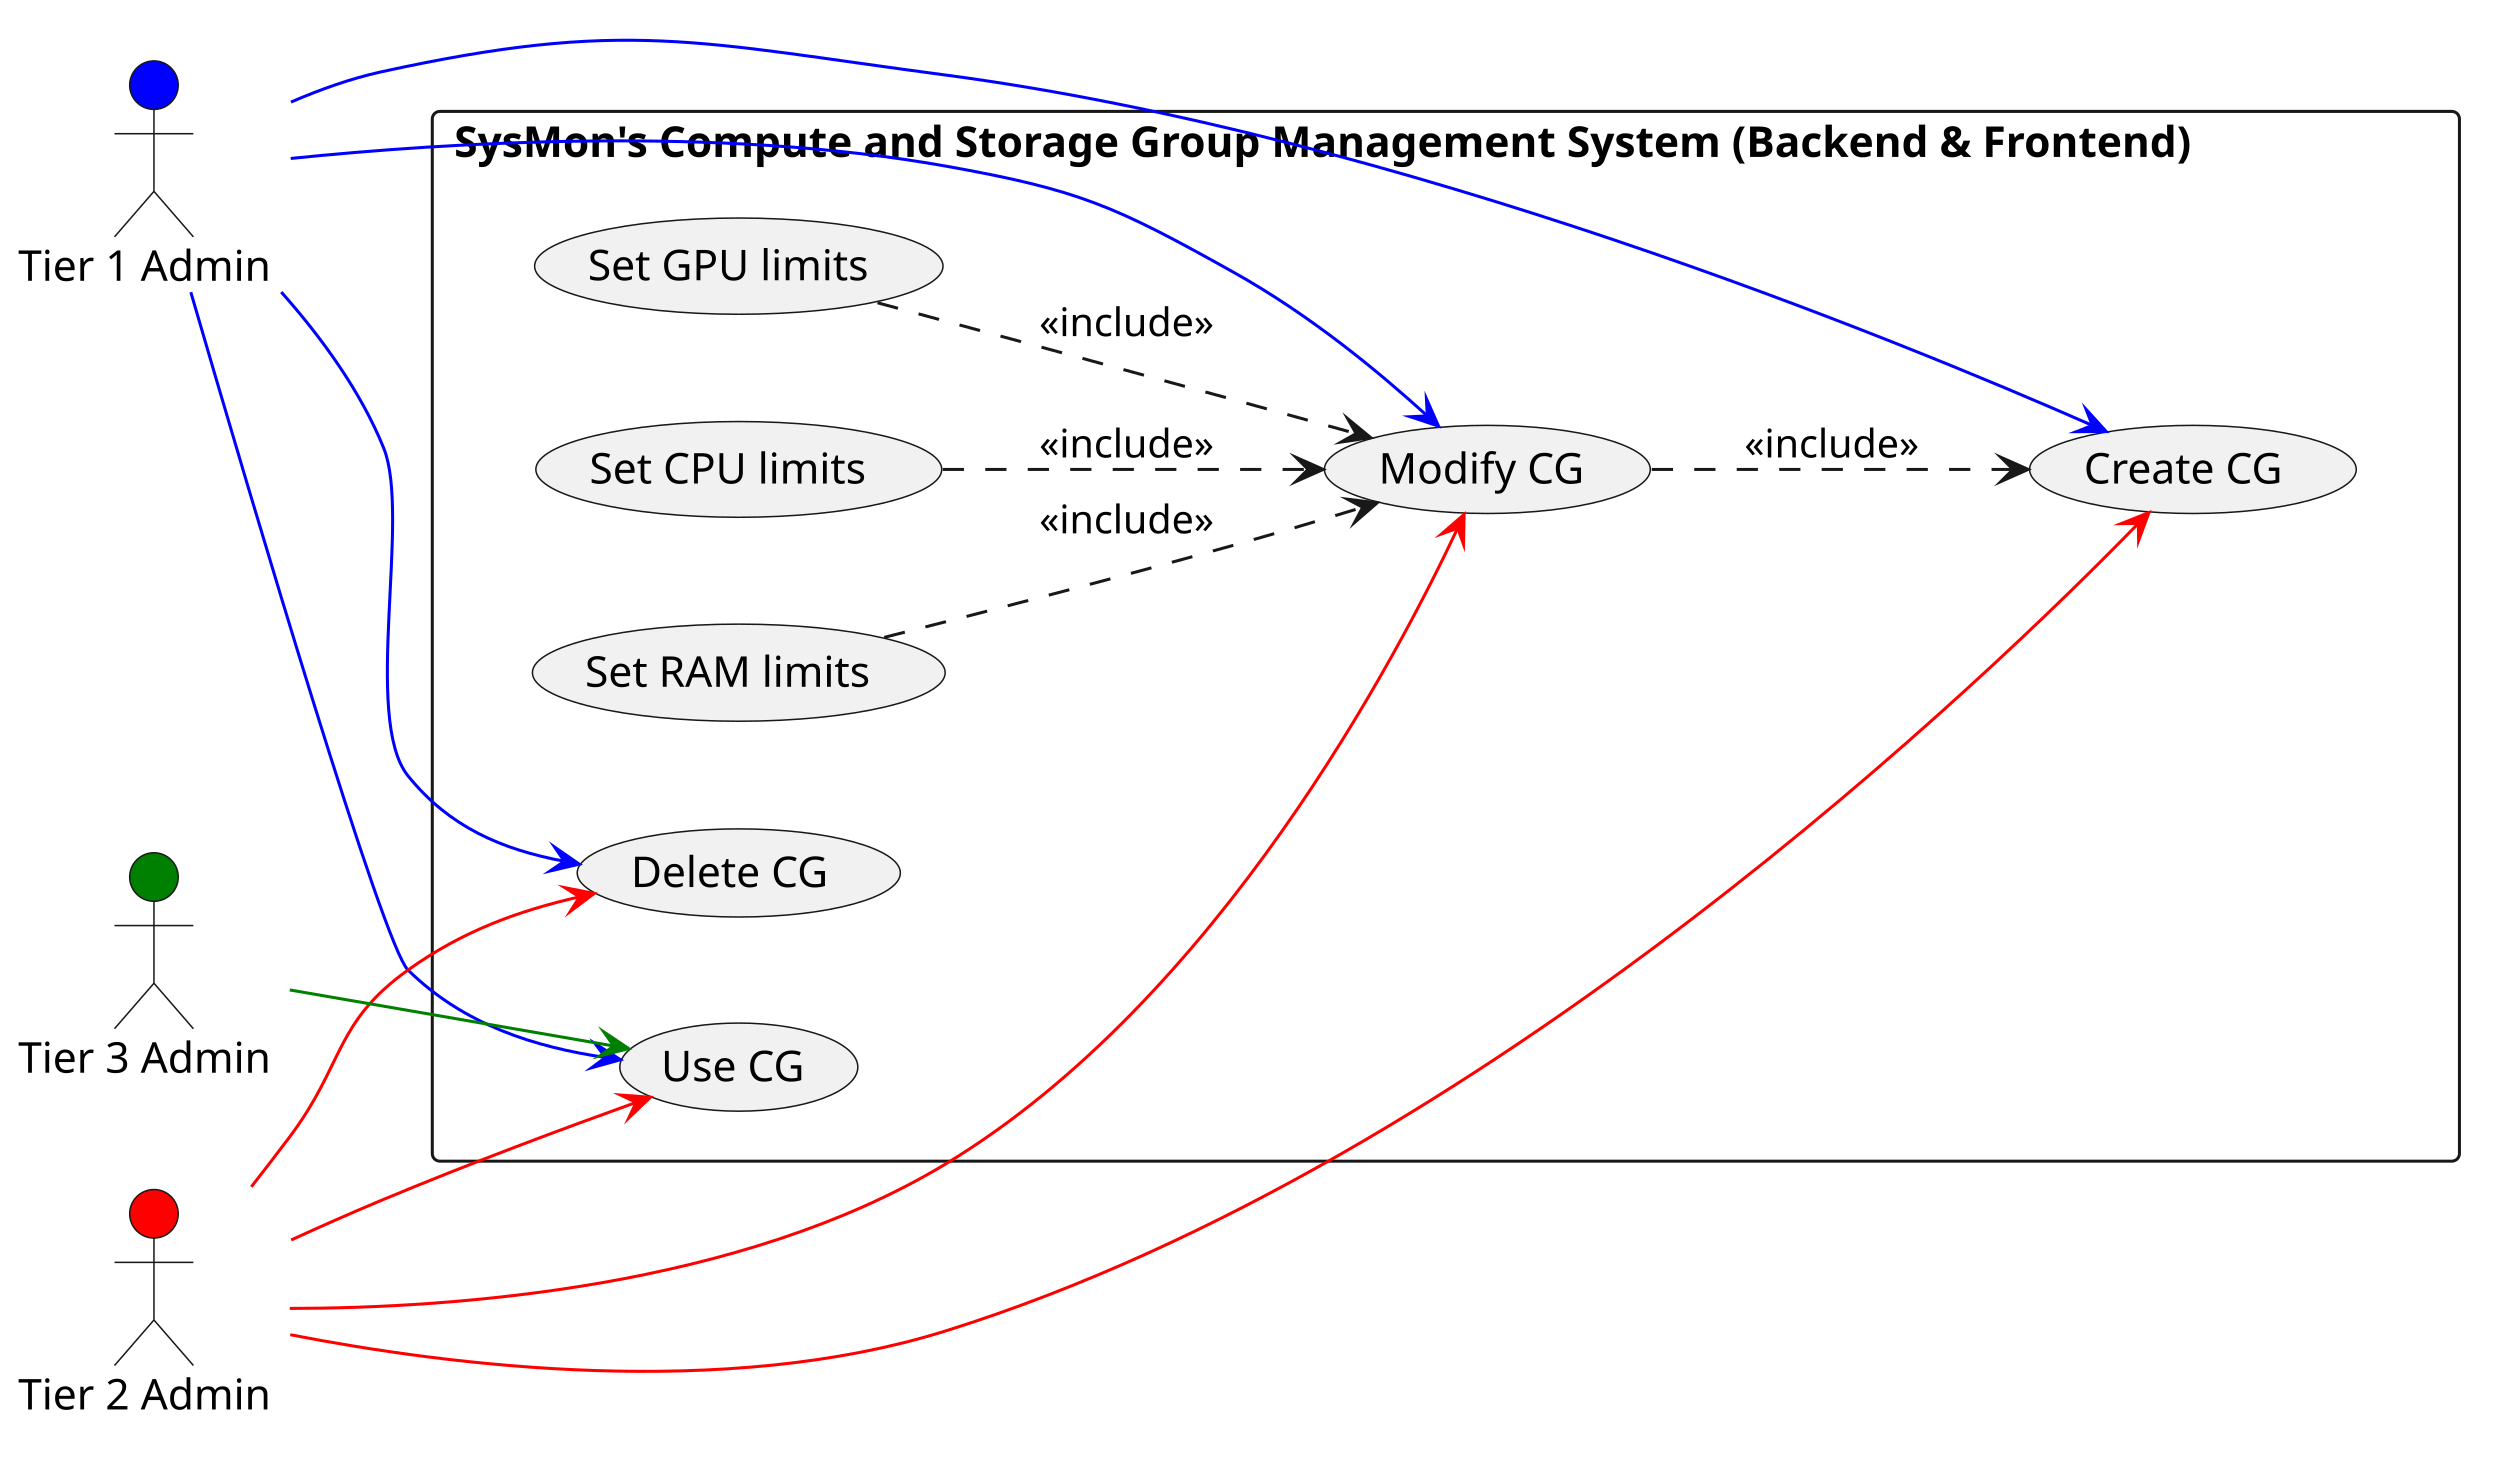
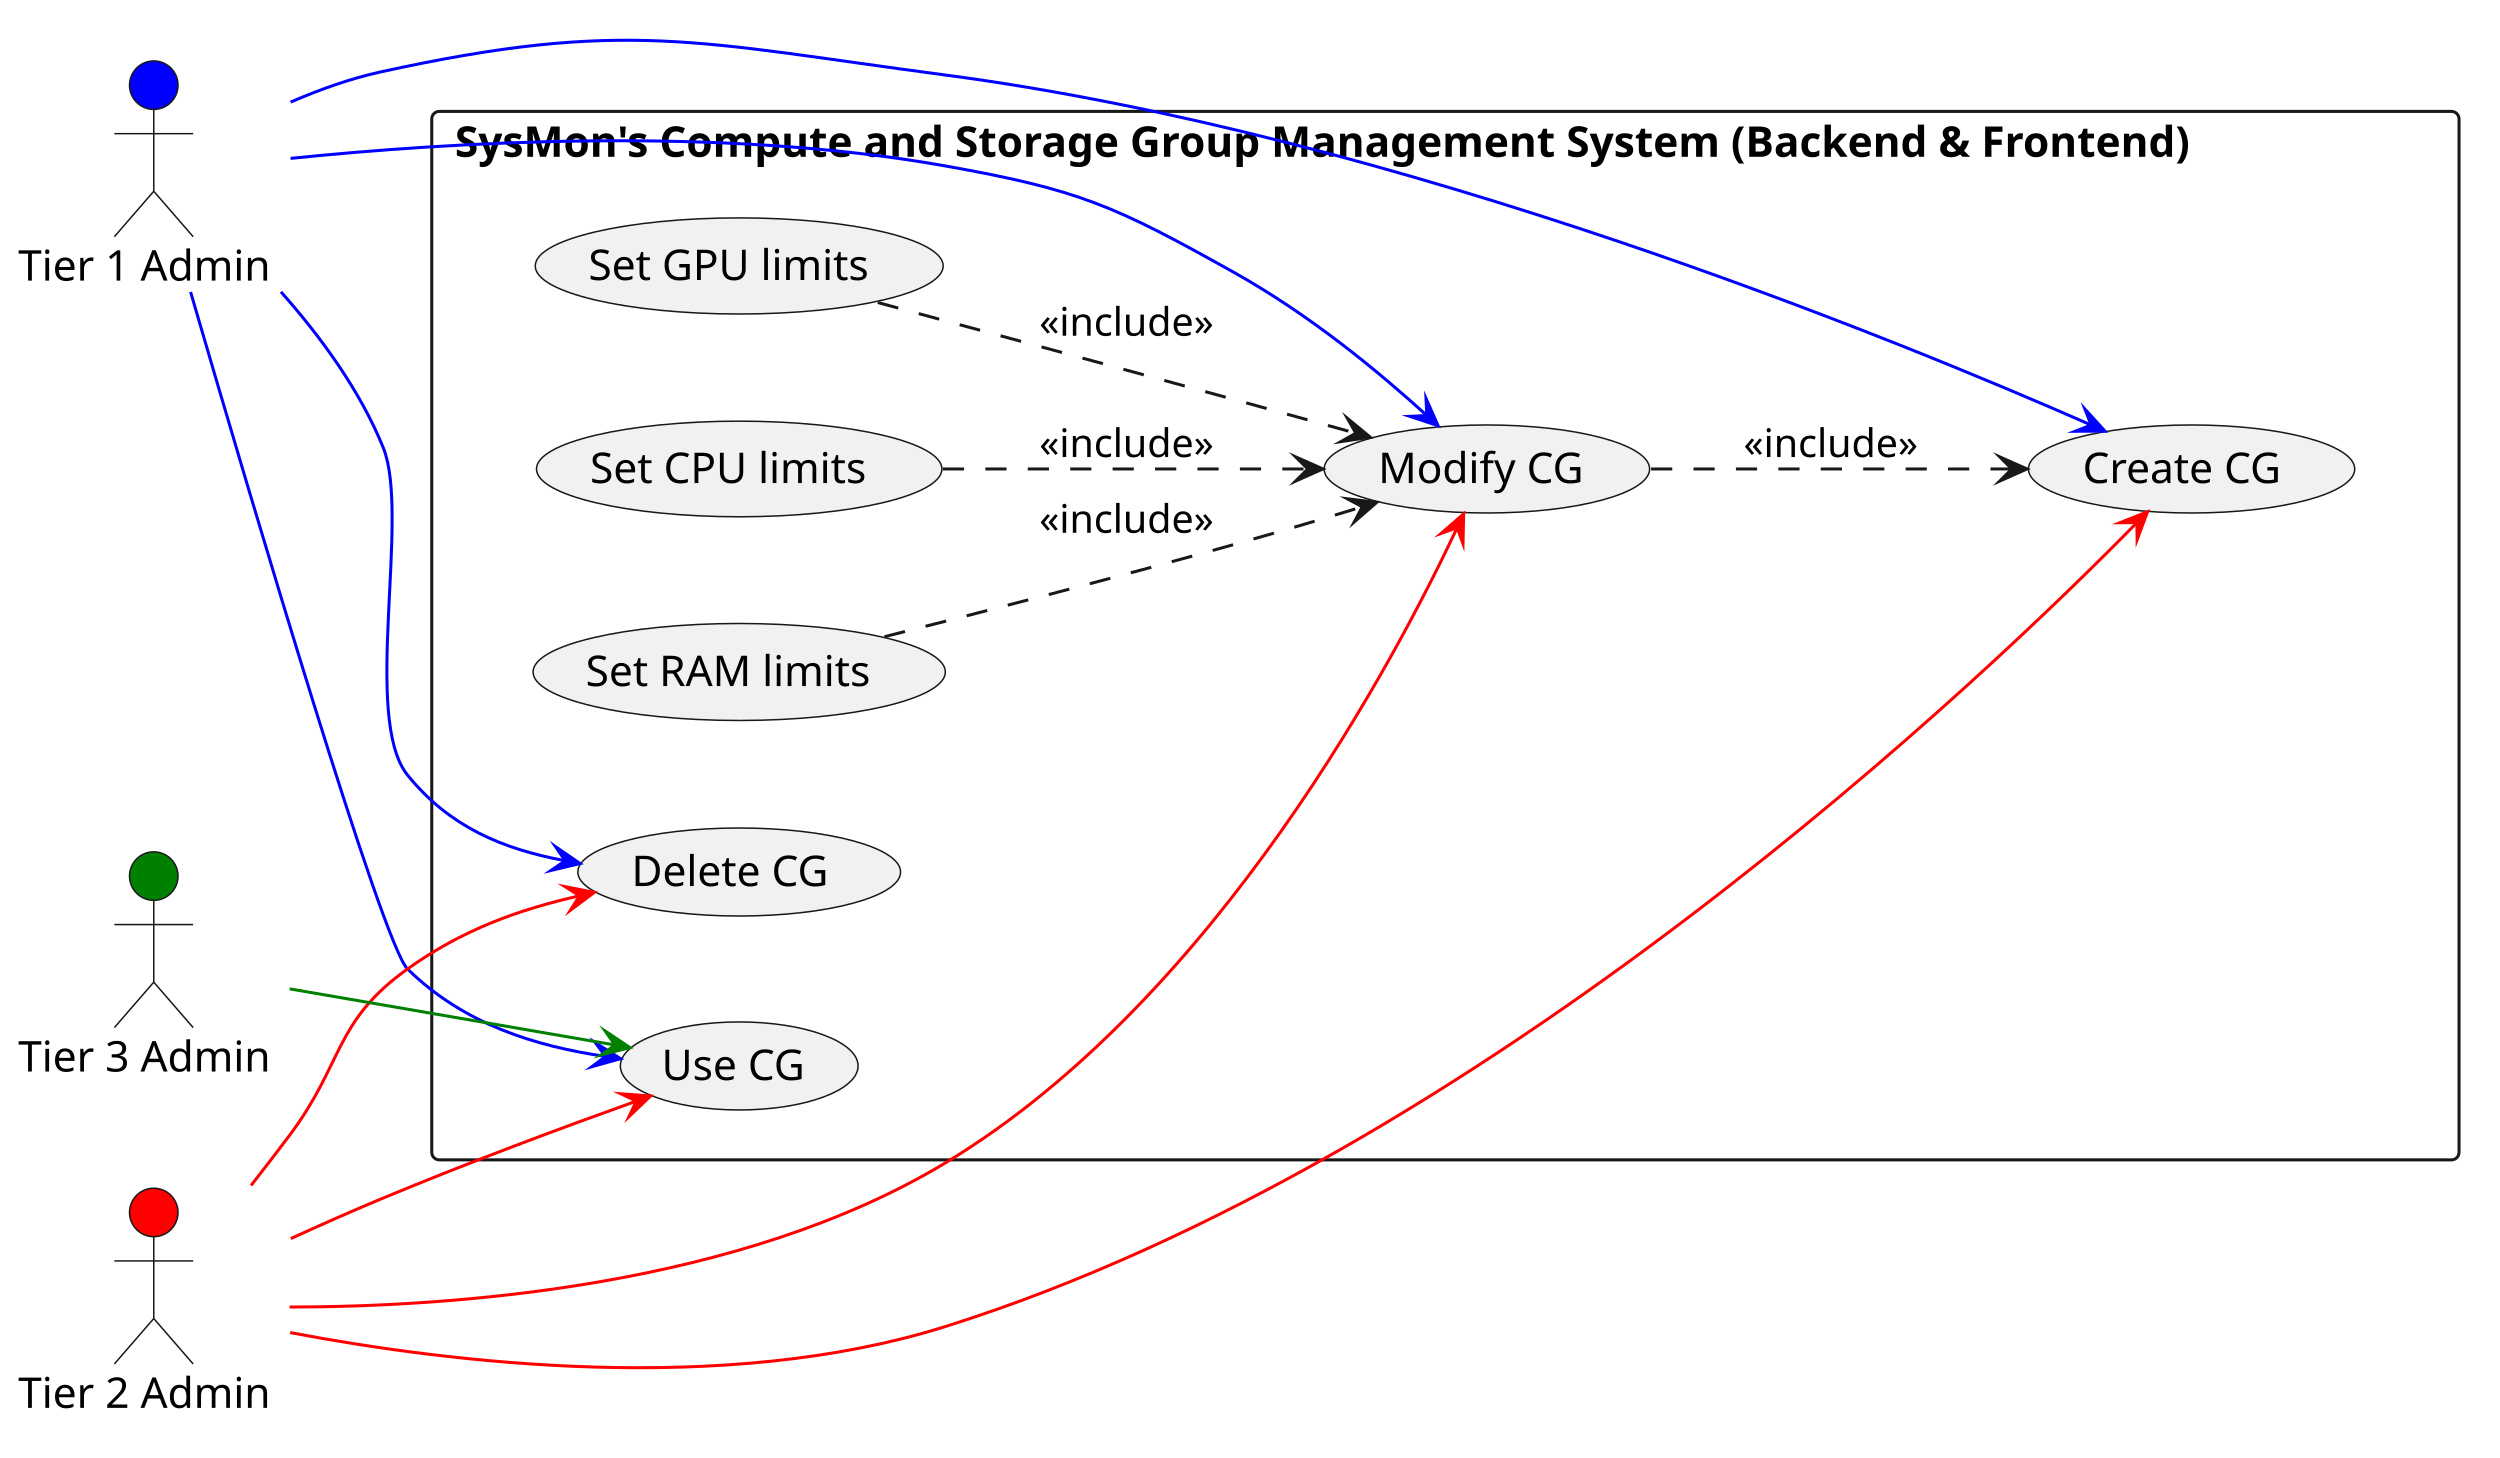
- <svg xmlns="http://www.w3.org/2000/svg" version="1.1" data-diagram-type="DESCRIPTION" style="width:824px;height:481px;background:#FFFFFF;" width="824px" height="481px" viewBox="0 0 824 481" zoomAndPan="magnify" preserveAspectRatio="none" contentStyleType="text/css">
+ <svg xmlns="http://www.w3.org/2000/svg" version="1.1" data-diagram-type="DESCRIPTION" style="width:825px;height:481px;background:#FFFFFF;" width="825px" height="481px" viewBox="0 0 825 481" zoomAndPan="magnify" preserveAspectRatio="none" contentStyleType="text/css">
  <defs />
  <g font-family="sans-serif" lengthAdjust="spacing">
-     <g class="cluster" data-qualified-name="SysMon.s Compute and Storage Group Management System .Backend . Frontend." id="ent0004" data-source-line="7">
-       <rect x="142.48" y="36.72" width="668.15" height="346" fill="none" style="stroke:#181818;stroke-width:1;" rx="2.5" ry="2.5" />
-       <text x="149.698" y="51.715" fill="#000" font-size="14" textLength="653.714" font-weight="700">SysMon's Compute and Storage Group Management System (Backend &amp; Frontend)</text>
+     <g class="cluster" data-qualified-name="SysMon.s Compute and Storage Group Management System .Backend . Frontend." id="ent0004" data-source-line="8">
+       <rect x="142.48" y="36.76" width="669" height="346" fill="none" style="stroke:#181818;stroke-width:1;" rx="2.5" ry="2.5" />
+       <text x="150.123" y="51.755" fill="#000" font-size="14" textLength="653.714" font-weight="700">SysMon's Compute and Storage Group Management System (Backend &amp; Frontend)</text>
    </g>
-     <g class="entity" data-qualified-name="SysMon.s Compute and Storage Group Management System .Backend . Frontend..CR" id="ent0005" data-source-line="8">
-       <ellipse cx="722.791" cy="154.724" rx="53.841" ry="14.524" fill="#F1F1F1" style="stroke:#181818;stroke-width:0.5;" />
-       <text x="686.841" y="159.372" fill="#000" font-size="14" textLength="71.9">Create CG</text>
+     <g class="entity" data-qualified-name="SysMon.s Compute and Storage Group Management System .Backend . Frontend..CR" id="ent0005" data-source-line="9">
+       <ellipse cx="723.221" cy="154.764" rx="53.841" ry="14.524" fill="#F1F1F1" style="stroke:#181818;stroke-width:0.5;" />
+       <text x="687.271" y="159.412" fill="#000" font-size="14" textLength="71.9">Create CG</text>
    </g>
-     <g class="entity" data-qualified-name="SysMon.s Compute and Storage Group Management System .Backend . Frontend..DR" id="ent0006" data-source-line="9">
-       <ellipse cx="243.506" cy="287.724" rx="53.256" ry="14.524" fill="#F1F1F1" style="stroke:#181818;stroke-width:0.5;" />
-       <text x="207.97" y="292.372" fill="#000" font-size="14" textLength="71.073">Delete CG</text>
+     <g class="entity" data-qualified-name="SysMon.s Compute and Storage Group Management System .Backend . Frontend..DR" id="ent0006" data-source-line="10">
+       <ellipse cx="243.936" cy="287.764" rx="53.256" ry="14.524" fill="#F1F1F1" style="stroke:#181818;stroke-width:0.5;" />
+       <text x="208.4" y="292.412" fill="#000" font-size="14" textLength="71.073">Delete CG</text>
    </g>
-     <g class="entity" data-qualified-name="SysMon.s Compute and Storage Group Management System .Backend . Frontend..MR" id="ent0007" data-source-line="10">
-       <ellipse cx="490.236" cy="154.724" rx="53.706" ry="14.524" fill="#F1F1F1" style="stroke:#181818;stroke-width:0.5;" />
-       <text x="454.381" y="159.372" fill="#000" font-size="14" textLength="71.709">Modify CG</text>
+     <g class="entity" data-qualified-name="SysMon.s Compute and Storage Group Management System .Backend . Frontend..MR" id="ent0007" data-source-line="11">
+       <ellipse cx="490.666" cy="154.764" rx="53.706" ry="14.524" fill="#F1F1F1" style="stroke:#181818;stroke-width:0.5;" />
+       <text x="454.811" y="159.412" fill="#000" font-size="14" textLength="71.709">Modify CG</text>
    </g>
-     <g class="entity" data-qualified-name="SysMon.s Compute and Storage Group Management System .Backend . Frontend..UR" id="ent0008" data-source-line="11">
-       <ellipse cx="243.514" cy="351.724" rx="39.224" ry="14.524" fill="#F1F1F1" style="stroke:#181818;stroke-width:0.5;" />
-       <text x="217.9" y="356.372" fill="#000" font-size="14" textLength="51.229">Use CG</text>
+     <g class="entity" data-qualified-name="SysMon.s Compute and Storage Group Management System .Backend . Frontend..UR" id="ent0008" data-source-line="12">
+       <ellipse cx="243.944" cy="351.764" rx="39.224" ry="14.524" fill="#F1F1F1" style="stroke:#181818;stroke-width:0.5;" />
+       <text x="218.33" y="356.412" fill="#000" font-size="14" textLength="51.229">Use CG</text>
    </g>
-     <g class="entity" data-qualified-name="SysMon.s Compute and Storage Group Management System .Backend . Frontend..CPU" id="ent0009" data-source-line="13">
-       <ellipse cx="243.506" cy="154.719" rx="66.896" ry="15.779" fill="#F1F1F1" style="stroke:#181818;stroke-width:0.5;" />
-       <text x="194.284" y="159.368" fill="#000" font-size="14" textLength="98.444">Set CPU limits</text>
+     <g class="entity" data-qualified-name="SysMon.s Compute and Storage Group Management System .Backend . Frontend..CPU" id="ent0009" data-source-line="14">
+       <ellipse cx="243.936" cy="154.759" rx="66.896" ry="15.779" fill="#F1F1F1" style="stroke:#181818;stroke-width:0.5;" />
+       <text x="194.714" y="159.408" fill="#000" font-size="14" textLength="98.444">Set CPU limits</text>
    </g>
-     <g class="entity" data-qualified-name="SysMon.s Compute and Storage Group Management System .Backend . Frontend..GPU" id="ent0010" data-source-line="14">
-       <ellipse cx="243.511" cy="87.722" rx="67.311" ry="15.862" fill="#F1F1F1" style="stroke:#181818;stroke-width:0.5;" />
-       <text x="193.752" y="92.371" fill="#000" font-size="14" textLength="99.518">Set GPU limits</text>
+     <g class="entity" data-qualified-name="SysMon.s Compute and Storage Group Management System .Backend . Frontend..GPU" id="ent0010" data-source-line="15">
+       <ellipse cx="243.941" cy="87.762" rx="67.311" ry="15.862" fill="#F1F1F1" style="stroke:#181818;stroke-width:0.5;" />
+       <text x="194.182" y="92.411" fill="#000" font-size="14" textLength="99.518">Set GPU limits</text>
    </g>
-     <g class="entity" data-qualified-name="SysMon.s Compute and Storage Group Management System .Backend . Frontend..RAM" id="ent0011" data-source-line="15">
-       <ellipse cx="243.507" cy="221.715" rx="68.027" ry="16.005" fill="#F1F1F1" style="stroke:#181818;stroke-width:0.5;" />
-       <text x="192.826" y="226.364" fill="#000" font-size="14" textLength="101.363">Set RAM limits</text>
+     <g class="entity" data-qualified-name="SysMon.s Compute and Storage Group Management System .Backend . Frontend..RAM" id="ent0011" data-source-line="16">
+       <ellipse cx="243.937" cy="221.755" rx="68.027" ry="16.005" fill="#F1F1F1" style="stroke:#181818;stroke-width:0.5;" />
+       <text x="193.256" y="226.404" fill="#000" font-size="14" textLength="101.363">Set RAM limits</text>
    </g>
-     <g class="entity" data-qualified-name="A1" id="ent0001" data-source-line="3">
-       <ellipse cx="50.741" cy="28.07" rx="8" ry="8" fill="#00F" style="stroke:#181818;stroke-width:0.5;" />
-       <path d="M50.741,36.07 L50.741,63.07 M37.741,44.07 L63.741,44.07 M50.741,63.07 L37.741,78.07 M50.741,63.07 L63.741,78.07" style="stroke:#181818;stroke-width:0.5;" fill="none" />
-       <text x="6" y="92.565" fill="#000" font-size="14" textLength="89.482">Tier 1 Admin</text>
+     <g class="entity" data-qualified-name="A1" id="ent0001" data-source-line="4">
+       <ellipse cx="50.741" cy="28.11" rx="8" ry="8" fill="#00F" style="stroke:#181818;stroke-width:0.5;" />
+       <path d="M50.741,36.11 L50.741,63.11 M37.741,44.11 L63.741,44.11 M50.741,63.11 L37.741,78.11 M50.741,63.11 L63.741,78.11" style="stroke:#181818;stroke-width:0.5;" fill="none" />
+       <text x="6" y="92.605" fill="#000" font-size="14" textLength="89.482">Tier 1 Admin</text>
    </g>
-     <g class="entity" data-qualified-name="A2" id="ent0002" data-source-line="4">
-       <ellipse cx="50.741" cy="400.07" rx="8" ry="8" fill="#F00" style="stroke:#181818;stroke-width:0.5;" />
-       <path d="M50.741,408.07 L50.741,435.07 M37.741,416.07 L63.741,416.07 M50.741,435.07 L37.741,450.07 M50.741,435.07 L63.741,450.07" style="stroke:#181818;stroke-width:0.5;" fill="none" />
-       <text x="6" y="464.565" fill="#000" font-size="14" textLength="89.482">Tier 2 Admin</text>
+     <g class="entity" data-qualified-name="A2" id="ent0002" data-source-line="5">
+       <ellipse cx="50.741" cy="400.11" rx="8" ry="8" fill="#F00" style="stroke:#181818;stroke-width:0.5;" />
+       <path d="M50.741,408.11 L50.741,435.11 M37.741,416.11 L63.741,416.11 M50.741,435.11 L37.741,450.11 M50.741,435.11 L63.741,450.11" style="stroke:#181818;stroke-width:0.5;" fill="none" />
+       <text x="6" y="464.605" fill="#000" font-size="14" textLength="89.482">Tier 2 Admin</text>
    </g>
-     <g class="entity" data-qualified-name="A3" id="ent0003" data-source-line="5">
-       <ellipse cx="50.741" cy="289.07" rx="8" ry="8" fill="#008000" style="stroke:#181818;stroke-width:0.5;" />
-       <path d="M50.741,297.07 L50.741,324.07 M37.741,305.07 L63.741,305.07 M50.741,324.07 L37.741,339.07 M50.741,324.07 L63.741,339.07" style="stroke:#181818;stroke-width:0.5;" fill="none" />
-       <text x="6" y="353.565" fill="#000" font-size="14" textLength="89.482">Tier 3 Admin</text>
+     <g class="entity" data-qualified-name="A3" id="ent0003" data-source-line="6">
+       <ellipse cx="50.741" cy="289.11" rx="8" ry="8" fill="#008000" style="stroke:#181818;stroke-width:0.5;" />
+       <path d="M50.741,297.11 L50.741,324.11 M37.741,305.11 L63.741,305.11 M50.741,324.11 L37.741,339.11 M50.741,324.11 L63.741,339.11" style="stroke:#181818;stroke-width:0.5;" fill="none" />
+       <text x="6" y="353.605" fill="#000" font-size="14" textLength="89.482">Tier 3 Admin</text>
    </g>
-     <g class="link" data-entity-1="ent0001" data-entity-2="ent0005" id="lnk12" data-source-line="18" data-link-type="dependency">
-       <path d="M95.9,33.65 C105.4,29.54 115.57,25.9 125.48,23.72 C206.25,6 229.56,13.89 311.54,24.72 C460.79,44.44 624.673,111.647 689.643,140.227" style="stroke:#00F;stroke-width:1;" fill="none" id="A1-to-CR" />
-       <polygon points="694.22,142.24,687.592,134.955,689.643,140.227,684.371,142.277,694.22,142.24" fill="#00F" style="stroke:#00F;stroke-width:1;stroke-linejoin:miter;stroke-miterlimit:10;" />
+     <g class="link" data-entity-1="ent0001" data-entity-2="ent0005" id="lnk12" data-source-line="19" data-link-type="dependency">
+       <path d="M95.9,33.69 C105.4,29.58 115.57,25.94 125.48,23.76 C206.44,6 229.8,13.91 311.96,24.76 C461.22,44.48 625.103,111.687 690.073,140.267" style="stroke:#00F;stroke-width:1;" fill="none" id="A1-to-CR" />
+       <polygon points="694.65,142.28,688.022,134.995,690.073,140.267,684.801,142.317,694.65,142.28" fill="#00F" style="stroke:#00F;stroke-width:1;stroke-linejoin:miter;stroke-miterlimit:10;" />
    </g>
-     <g class="link" data-entity-1="ent0001" data-entity-2="ent0006" id="lnk13" data-source-line="19" data-link-type="dependency">
-       <path d="M92.71,96.27 C105.82,111.03 118.88,128.89 126.48,147.72 C135.49,170.04 119.38,236.98 134.48,255.72 C148.11,272.63 165.318,279.957 185.998,283.887" style="stroke:#00F;stroke-width:1;" fill="none" id="A1-to-DR" />
-       <polygon points="190.91,284.82,182.815,279.21,185.998,283.887,181.321,287.069,190.91,284.82" fill="#00F" style="stroke:#00F;stroke-width:1;stroke-linejoin:miter;stroke-miterlimit:10;" />
+     <g class="link" data-entity-1="ent0001" data-entity-2="ent0006" id="lnk13" data-source-line="20" data-link-type="dependency">
+       <path d="M92.71,96.31 C105.82,111.07 118.88,128.93 126.48,147.76 C135.49,170.08 119.37,237.03 134.48,255.76 C148.23,272.8 165.656,280.138 186.506,284.048" style="stroke:#00F;stroke-width:1;" fill="none" id="A1-to-DR" />
+       <polygon points="191.42,284.97,183.311,279.38,186.506,284.048,181.837,287.243,191.42,284.97" fill="#00F" style="stroke:#00F;stroke-width:1;stroke-linejoin:miter;stroke-miterlimit:10;" />
    </g>
-     <g class="link" data-entity-1="ent0001" data-entity-2="ent0007" id="lnk14" data-source-line="20" data-link-type="dependency">
-       <path d="M95.82,52.23 C147.84,46.9 236.71,41.38 311.54,54.72 C355.83,62.62 367.26,67.77 406.54,89.72 C432.2,104.06 454.598,122.709 470.428,137.079" style="stroke:#00F;stroke-width:1;" fill="none" id="A1-to-MR" />
-       <polygon points="474.13,140.44,470.155,131.429,470.428,137.079,464.778,137.352,474.13,140.44" fill="#00F" style="stroke:#00F;stroke-width:1;stroke-linejoin:miter;stroke-miterlimit:10;" />
+     <g class="link" data-entity-1="ent0001" data-entity-2="ent0007" id="lnk14" data-source-line="21" data-link-type="dependency">
+       <path d="M95.89,52.27 C147.99,46.92 237.02,41.39 311.96,54.76 C356.26,62.66 367.68,67.81 406.96,89.76 C432.63,104.1 455.017,122.75 470.857,137.12" style="stroke:#00F;stroke-width:1;" fill="none" id="A1-to-MR" />
+       <polygon points="474.56,140.48,470.582,131.47,470.857,137.12,465.207,137.395,474.56,140.48" fill="#00F" style="stroke:#00F;stroke-width:1;stroke-linejoin:miter;stroke-miterlimit:10;" />
    </g>
-     <g class="link" data-entity-1="ent0001" data-entity-2="ent0008" id="lnk15" data-source-line="21" data-link-type="dependency">
-       <path d="M62.9,96.32 C83.52,167.21 126.28,311.67 134.48,319.72 C153.04,337.95 176.524,345.15 199.564,348.55" style="stroke:#00F;stroke-width:1;" fill="none" id="A1-to-UR" />
-       <polygon points="204.51,349.28,196.19,344.009,199.564,348.55,195.022,351.923,204.51,349.28" fill="#00F" style="stroke:#00F;stroke-width:1;stroke-linejoin:miter;stroke-miterlimit:10;" />
+     <g class="link" data-entity-1="ent0001" data-entity-2="ent0008" id="lnk15" data-source-line="22" data-link-type="dependency">
+       <path d="M62.9,96.36 C83.52,167.26 126.28,311.71 134.48,319.76 C153.12,338.05 176.713,345.245 199.843,348.635" style="stroke:#00F;stroke-width:1;" fill="none" id="A1-to-UR" />
+       <polygon points="204.79,349.36,196.465,344.097,199.843,348.635,195.305,352.013,204.79,349.36" fill="#00F" style="stroke:#00F;stroke-width:1;stroke-linejoin:miter;stroke-miterlimit:10;" />
    </g>
-     <g class="link" data-entity-1="ent0002" data-entity-2="ent0005" id="lnk16" data-source-line="23" data-link-type="dependency">
-       <path d="M95.67,439.92 C148.3,450.19 238.52,461.53 311.54,438.72 C490.55,382.81 656.713,221.933 704.803,172.513" style="stroke:#F00;stroke-width:1;" fill="none" id="A2-to-CR" />
-       <polygon points="708.29,168.93,699.147,172.591,704.803,172.513,704.88,178.17,708.29,168.93" fill="#F00" style="stroke:#F00;stroke-width:1;stroke-linejoin:miter;stroke-miterlimit:10;" />
+     <g class="link" data-entity-1="ent0002" data-entity-2="ent0005" id="lnk16" data-source-line="24" data-link-type="dependency">
+       <path d="M95.76,439.75 C148.5,449.78 238.88,460.74 311.96,437.76 C490.67,381.57 657.03,221.591 705.19,172.451" style="stroke:#F00;stroke-width:1;" fill="none" id="A2-to-CR" />
+       <polygon points="708.69,168.88,699.534,172.508,705.19,172.451,705.247,178.108,708.69,168.88" fill="#F00" style="stroke:#F00;stroke-width:1;stroke-linejoin:miter;stroke-miterlimit:10;" />
    </g>
-     <g class="link" data-entity-1="ent0002" data-entity-2="ent0006" id="lnk17" data-source-line="24" data-link-type="dependency">
-       <path d="M82.84,391.17 C87.13,385.68 91.45,380.09 95.48,374.72 C113.48,350.76 110.11,337.16 134.48,319.72 C152.46,306.86 170.736,300.236 190.996,295.596" style="stroke:#F00;stroke-width:1;" fill="none" id="A2-to-DR" />
-       <polygon points="195.87,294.48,186.204,292.59,190.996,295.596,187.99,300.388,195.87,294.48" fill="#F00" style="stroke:#F00;stroke-width:1;stroke-linejoin:miter;stroke-miterlimit:10;" />
+     <g class="link" data-entity-1="ent0002" data-entity-2="ent0006" id="lnk17" data-source-line="25" data-link-type="dependency">
+       <path d="M82.84,391.21 C87.13,385.72 91.45,380.13 95.48,374.76 C113.48,350.8 110.1,337.18 134.48,319.76 C152.53,306.86 170.905,300.23 191.245,295.6" style="stroke:#F00;stroke-width:1;" fill="none" id="A2-to-DR" />
+       <polygon points="196.12,294.49,186.457,292.587,191.245,295.6,188.232,300.388,196.12,294.49" fill="#F00" style="stroke:#F00;stroke-width:1;stroke-linejoin:miter;stroke-miterlimit:10;" />
    </g>
-     <g class="link" data-entity-1="ent0002" data-entity-2="ent0007" id="lnk18" data-source-line="25" data-link-type="dependency">
-       <path d="M95.51,431.26 C150,431.2 244.09,424.43 311.54,383.72 C401.58,329.37 460.913,215.655 480.453,174.075" style="stroke:#F00;stroke-width:1;" fill="none" id="A2-to-MR" />
-       <polygon points="482.58,169.55,475.132,175.994,480.453,174.075,482.372,179.397,482.58,169.55" fill="#F00" style="stroke:#F00;stroke-width:1;stroke-linejoin:miter;stroke-miterlimit:10;" />
+     <g class="link" data-entity-1="ent0002" data-entity-2="ent0007" id="lnk18" data-source-line="26" data-link-type="dependency">
+       <path d="M95.58,431.32 C150.16,431.28 244.4,424.53 311.96,383.76 C402.02,329.42 461.345,215.706 480.875,174.116" style="stroke:#F00;stroke-width:1;" fill="none" id="A2-to-MR" />
+       <polygon points="483,169.59,475.554,176.036,480.875,174.116,482.795,179.437,483,169.59" fill="#F00" style="stroke:#F00;stroke-width:1;stroke-linejoin:miter;stroke-miterlimit:10;" />
    </g>
-     <g class="link" data-entity-1="ent0002" data-entity-2="ent0008" id="lnk19" data-source-line="26" data-link-type="dependency">
-       <path d="M95.96,408.7 C105.63,404.28 115.86,399.74 125.48,395.72 C155.52,383.17 185.835,371.911 209.675,363.341" style="stroke:#F00;stroke-width:1;" fill="none" id="A2-to-UR" />
-       <polygon points="214.38,361.65,204.557,360.93,209.675,363.341,207.264,368.459,214.38,361.65" fill="#F00" style="stroke:#F00;stroke-width:1;stroke-linejoin:miter;stroke-miterlimit:10;" />
+     <g class="link" data-entity-1="ent0002" data-entity-2="ent0008" id="lnk19" data-source-line="27" data-link-type="dependency">
+       <path d="M95.96,408.73 C105.63,404.31 115.85,399.78 125.48,395.76 C155.63,383.19 186.062,371.924 209.992,363.364" style="stroke:#F00;stroke-width:1;" fill="none" id="A2-to-UR" />
+       <polygon points="214.7,361.68,204.879,360.945,209.992,363.364,207.573,368.478,214.7,361.68" fill="#F00" style="stroke:#F00;stroke-width:1;stroke-linejoin:miter;stroke-miterlimit:10;" />
    </g>
-     <g class="link" data-entity-1="ent0003" data-entity-2="ent0008" id="lnk20" data-source-line="28" data-link-type="dependency">
-       <path d="M95.51,326.29 C129.39,332.15 170.773,339.318 202.303,344.768" style="stroke:#008000;stroke-width:1;" fill="none" id="A3-to-UR" />
-       <polygon points="207.23,345.62,199.043,340.146,202.303,344.768,197.68,348.029,207.23,345.62" fill="#008000" style="stroke:#008000;stroke-width:1;stroke-linejoin:miter;stroke-miterlimit:10;" />
+     <g class="link" data-entity-1="ent0003" data-entity-2="ent0008" id="lnk20" data-source-line="29" data-link-type="dependency">
+       <path d="M95.6,326.33 C129.67,332.21 171.353,339.41 202.963,344.86" style="stroke:#008000;stroke-width:1;" fill="none" id="A3-to-UR" />
+       <polygon points="207.89,345.71,199.7,340.239,202.963,344.86,198.341,348.123,207.89,345.71" fill="#008000" style="stroke:#008000;stroke-width:1;stroke-linejoin:miter;stroke-miterlimit:10;" />
    </g>
-     <g class="link" data-entity-1="ent0007" data-entity-2="ent0005" id="lnk21" data-source-line="30" data-link-type="dependency">
-       <path d="M544.42,154.72 C581.66,154.72 626.21,154.72 663.48,154.72" style="stroke:#181818;stroke-width:1;stroke-dasharray:7,7;" fill="none" id="MR-to-CR" />
-       <polygon points="668.48,154.72,659.48,150.72,663.48,154.72,659.48,158.72,668.48,154.72" fill="#181818" style="stroke:#181818;stroke-width:1;stroke-linejoin:miter;stroke-miterlimit:10;" />
-       <text x="574.95" y="150.787" fill="#000" font-size="13" textLength="63.007">«include»</text>
+     <g class="link" data-entity-1="ent0007" data-entity-2="ent0005" id="lnk21" data-source-line="31" data-link-type="dependency">
+       <path d="M544.85,154.76 C582.08,154.76 626.64,154.76 663.9,154.76" style="stroke:#181818;stroke-width:1;stroke-dasharray:7,7;" fill="none" id="MR-to-CR" />
+       <polygon points="668.9,154.76,659.9,150.76,663.9,154.76,659.9,158.76,668.9,154.76" fill="#181818" style="stroke:#181818;stroke-width:1;stroke-linejoin:miter;stroke-miterlimit:10;" />
+       <text x="575.37" y="150.827" fill="#000" font-size="13" textLength="63.007">«include»</text>
    </g>
-     <g class="link" data-entity-1="ent0009" data-entity-2="ent0007" id="lnk22" data-source-line="31" data-link-type="dependency">
-       <path d="M310.74,154.72 C350.09,154.72 394.34,154.72 431.13,154.72" style="stroke:#181818;stroke-width:1;stroke-dasharray:7,7;" fill="none" id="CPU-to-MR" />
-       <polygon points="436.13,154.72,427.13,150.72,431.13,154.72,427.13,158.72,436.13,154.72" fill="#181818" style="stroke:#181818;stroke-width:1;stroke-linejoin:miter;stroke-miterlimit:10;" />
-       <text x="342.54" y="150.787" fill="#000" font-size="13" textLength="63.007">«include»</text>
+     <g class="link" data-entity-1="ent0009" data-entity-2="ent0007" id="lnk22" data-source-line="32" data-link-type="dependency">
+       <path d="M311.16,154.76 C350.52,154.76 394.76,154.76 431.55,154.76" style="stroke:#181818;stroke-width:1;stroke-dasharray:7,7;" fill="none" id="CPU-to-MR" />
+       <polygon points="436.55,154.76,427.55,150.76,431.55,154.76,427.55,158.76,436.55,154.76" fill="#181818" style="stroke:#181818;stroke-width:1;stroke-linejoin:miter;stroke-miterlimit:10;" />
+       <text x="342.96" y="150.827" fill="#000" font-size="13" textLength="63.007">«include»</text>
    </g>
-     <g class="link" data-entity-1="ent0010" data-entity-2="ent0007" id="lnk23" data-source-line="32" data-link-type="dependency">
-       <path d="M289.23,99.79 C321.78,108.59 366.91,120.83 406.54,131.72 C421.34,135.79 432.803,138.971 446.973,142.911" style="stroke:#181818;stroke-width:1;stroke-dasharray:7,7;" fill="none" id="GPU-to-MR" />
-       <polygon points="451.79,144.25,444.191,137.985,446.973,142.911,442.047,145.693,451.79,144.25" fill="#181818" style="stroke:#181818;stroke-width:1;stroke-linejoin:miter;stroke-miterlimit:10;" />
-       <text x="342.54" y="110.787" fill="#000" font-size="13" textLength="63.007">«include»</text>
+     <g class="link" data-entity-1="ent0010" data-entity-2="ent0007" id="lnk23" data-source-line="33" data-link-type="dependency">
+       <path d="M289.66,99.83 C322.2,108.63 367.33,120.87 406.96,131.76 C421.76,135.83 433.223,139.011 447.403,142.951" style="stroke:#181818;stroke-width:1;stroke-dasharray:7,7;" fill="none" id="GPU-to-MR" />
+       <polygon points="452.22,144.29,444.619,138.027,447.403,142.951,442.478,145.735,452.22,144.29" fill="#181818" style="stroke:#181818;stroke-width:1;stroke-linejoin:miter;stroke-miterlimit:10;" />
+       <text x="342.96" y="110.797" fill="#000" font-size="13" textLength="63.007">«include»</text>
    </g>
-     <g class="link" data-entity-1="ent0011" data-entity-2="ent0007" id="lnk24" data-source-line="33" data-link-type="dependency">
-       <path d="M291.44,210.08 C323.86,201.91 367.93,190.56 406.54,179.72 C422.13,175.34 434.508,171.671 449.138,167.201" style="stroke:#181818;stroke-width:1;stroke-dasharray:7,7;" fill="none" id="RAM-to-MR" />
-       <polygon points="453.92,165.74,444.144,164.544,449.138,167.201,446.482,172.195,453.92,165.74" fill="#181818" style="stroke:#181818;stroke-width:1;stroke-linejoin:miter;stroke-miterlimit:10;" />
-       <text x="342.54" y="175.787" fill="#000" font-size="13" textLength="63.007">«include»</text>
+     <g class="link" data-entity-1="ent0011" data-entity-2="ent0007" id="lnk24" data-source-line="34" data-link-type="dependency">
+       <path d="M291.86,210.12 C324.29,201.95 368.35,190.6 406.96,179.76 C422.56,175.38 434.938,171.712 449.558,167.242" style="stroke:#181818;stroke-width:1;stroke-dasharray:7,7;" fill="none" id="RAM-to-MR" />
+       <polygon points="454.34,165.78,444.564,164.586,449.558,167.242,446.903,172.237,454.34,165.78" fill="#181818" style="stroke:#181818;stroke-width:1;stroke-linejoin:miter;stroke-miterlimit:10;" />
+       <text x="342.96" y="175.827" fill="#000" font-size="13" textLength="63.007">«include»</text>
    </g>
  </g>
</svg>
